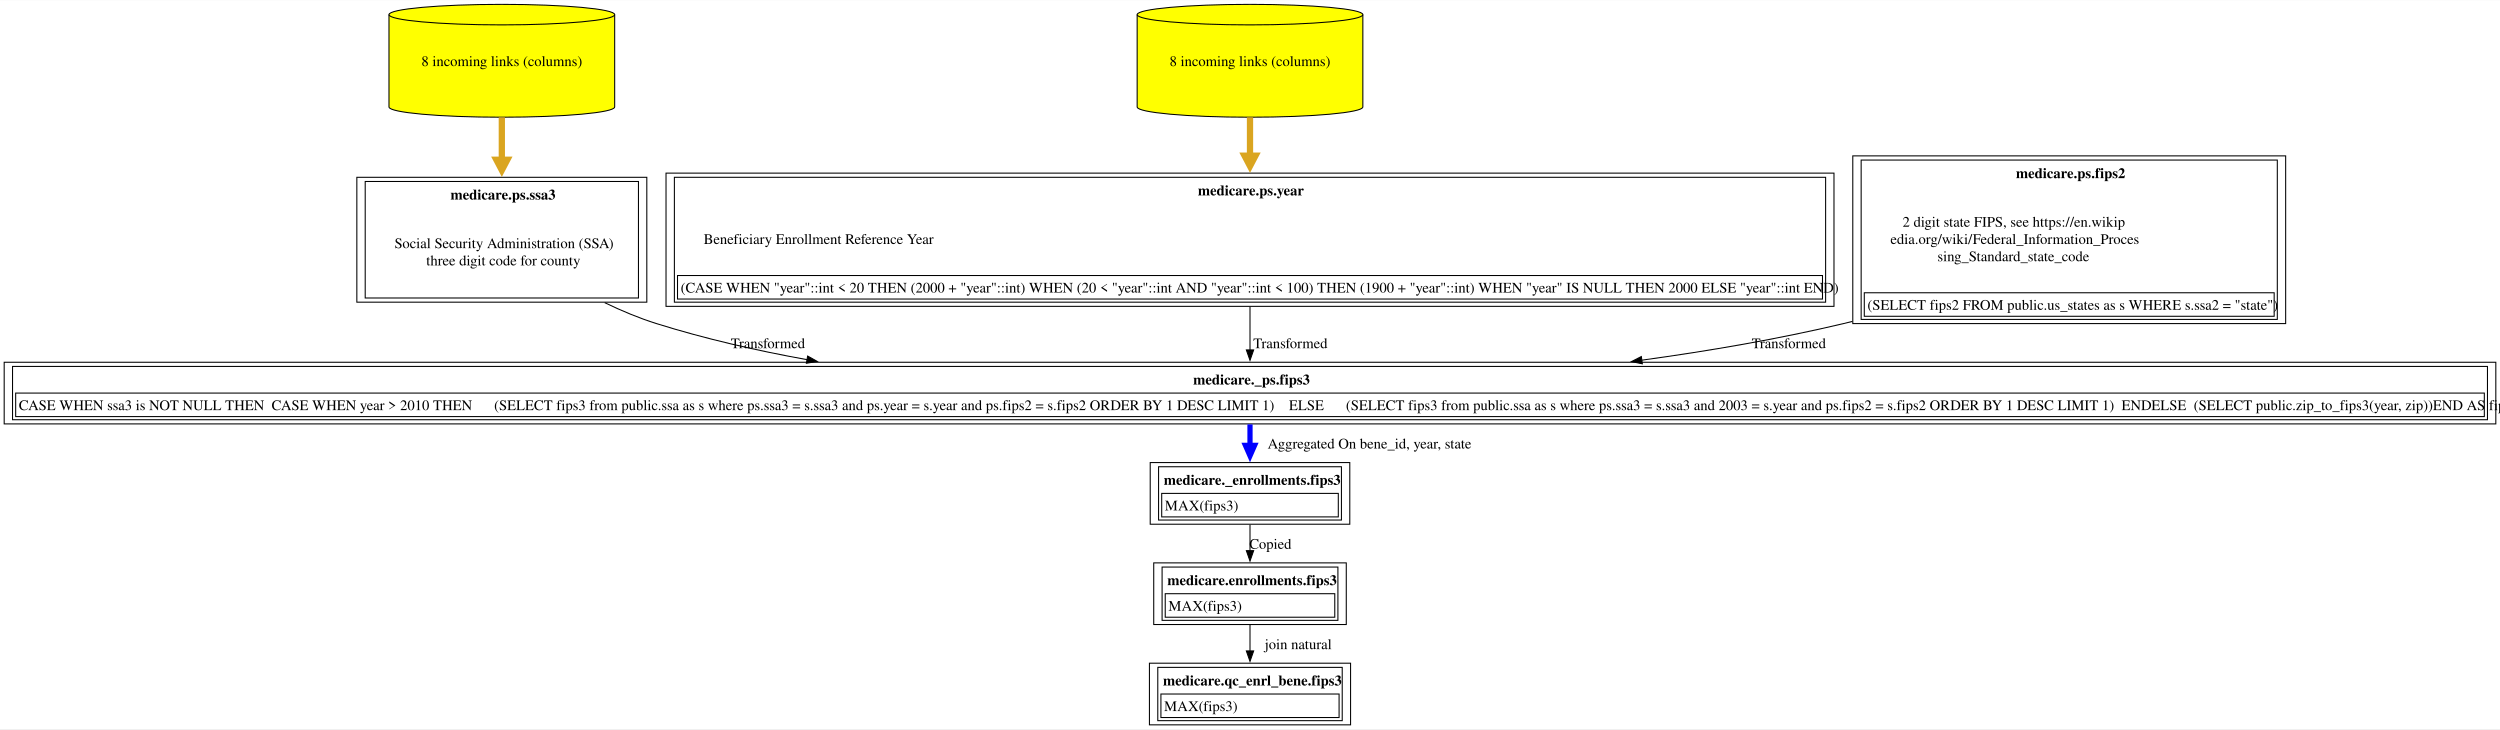
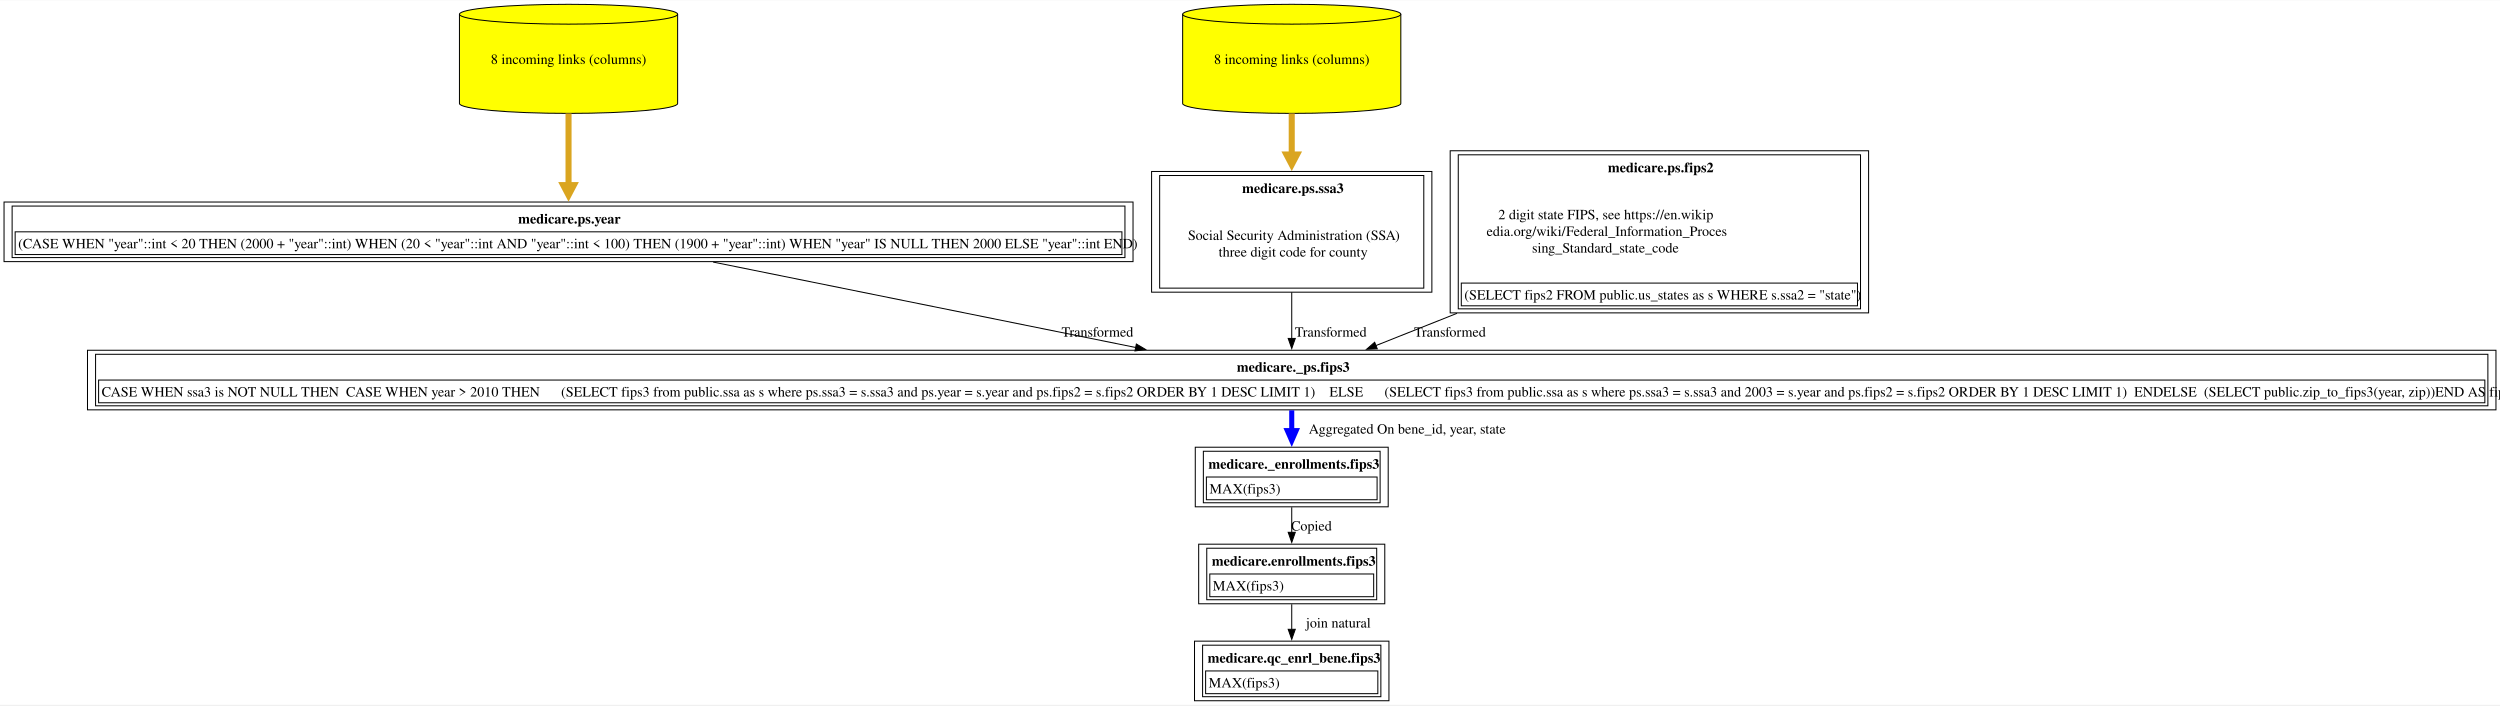
- <svg xmlns="http://www.w3.org/2000/svg" xmlns:xlink="http://www.w3.org/1999/xlink" width="2393pt" height="698pt" viewBox="0.00 0.00 2392.50 697.50">
+ <svg xmlns="http://www.w3.org/2000/svg" xmlns:xlink="http://www.w3.org/1999/xlink" width="2475pt" height="698pt" viewBox="0.00 0.00 2475.12 697.50">
  <g id="graph0" class="graph" transform="scale(1 1) rotate(0) translate(4 693.5)">
-     <polygon fill="white" stroke="none" points="-4,4 -4,-693.5 2388.5,-693.5 2388.5,4 -4,4" />
+     <polygon fill="white" stroke="none" points="-4,4 -4,-693.5 2471.12,-693.5 2471.12,4 -4,4" />
    <g id="node1" class="node">
      <g id="a_node1">
        <a xlink:href="../medicare.qc_enrl_bene/fips3.html" xlink:title="&lt;TABLE&gt;" target="_blank">
-           <polygon fill="none" stroke="black" points="1288.5,-59 1096,-59 1096,0 1288.5,0 1288.5,-59" />
-           <text text-anchor="start" x="1109" y="-37.7" font-family="Times,serif" font-weight="bold" font-size="14.00">medicare.qc_enrl_bene.fips3</text>
-           <polygon fill="none" stroke="black" points="1107,-7 1107,-29.5 1277.5,-29.5 1277.5,-7 1107,-7" />
-           <text text-anchor="start" x="1110" y="-13.2" font-family="Times,serif" font-size="14.00">MAX(fips3)</text>
-           <polygon fill="none" stroke="black" points="1104,-4 1104,-55 1280.5,-55 1280.5,-4 1104,-4" />
+           <polygon fill="none" stroke="black" points="1371.12,-59 1178.62,-59 1178.62,0 1371.12,0 1371.12,-59" />
+           <text text-anchor="start" x="1191.62" y="-37.7" font-family="Times,serif" font-weight="bold" font-size="14.00">medicare.qc_enrl_bene.fips3</text>
+           <polygon fill="none" stroke="black" points="1189.62,-7 1189.62,-29.5 1360.12,-29.5 1360.12,-7 1189.62,-7" />
+           <text text-anchor="start" x="1192.62" y="-13.2" font-family="Times,serif" font-size="14.00">MAX(fips3)</text>
+           <polygon fill="none" stroke="black" points="1186.62,-4 1186.62,-55 1363.12,-55 1363.12,-4 1186.62,-4" />
        </a>
      </g>
    </g>
    <g id="node2" class="node">
      <g id="a_node2">
        <a xlink:href="../medicare.enrollments/fips3.html" xlink:title="&lt;TABLE&gt;" target="_blank">
-           <polygon fill="none" stroke="black" points="1284.38,-155 1100.12,-155 1100.12,-96 1284.38,-96 1284.38,-155" />
-           <text text-anchor="start" x="1113.12" y="-133.7" font-family="Times,serif" font-weight="bold" font-size="14.00">medicare.enrollments.fips3</text>
-           <polygon fill="none" stroke="black" points="1111.12,-103 1111.12,-125.5 1273.38,-125.5 1273.38,-103 1111.12,-103" />
-           <text text-anchor="start" x="1114.12" y="-109.2" font-family="Times,serif" font-size="14.00">MAX(fips3)</text>
-           <polygon fill="none" stroke="black" points="1108.12,-100 1108.12,-151 1276.38,-151 1276.38,-100 1108.12,-100" />
+           <polygon fill="none" stroke="black" points="1367,-155 1182.75,-155 1182.75,-96 1367,-96 1367,-155" />
+           <text text-anchor="start" x="1195.75" y="-133.7" font-family="Times,serif" font-weight="bold" font-size="14.00">medicare.enrollments.fips3</text>
+           <polygon fill="none" stroke="black" points="1193.75,-103 1193.75,-125.5 1356,-125.5 1356,-103 1193.75,-103" />
+           <text text-anchor="start" x="1196.75" y="-109.2" font-family="Times,serif" font-size="14.00">MAX(fips3)</text>
+           <polygon fill="none" stroke="black" points="1190.75,-100 1190.75,-151 1359,-151 1359,-100 1190.75,-100" />
        </a>
      </g>
    </g>
    <g id="edge1" class="edge">
-       <path fill="none" stroke="black" d="M1192.25,-95.53C1192.25,-87.68 1192.25,-79.05 1192.25,-70.7" />
-       <polygon fill="black" stroke="black" points="1195.75,-70.73 1192.25,-60.73 1188.75,-70.73 1195.75,-70.73" />
-       <text text-anchor="middle" x="1238.38" y="-72.45" font-family="Times,serif" font-size="14.00">	join natural</text>
+       <path fill="none" stroke="black" d="M1274.88,-95.53C1274.88,-87.68 1274.88,-79.05 1274.88,-70.7" />
+       <polygon fill="black" stroke="black" points="1278.38,-70.73 1274.88,-60.73 1271.38,-70.73 1278.38,-70.73" />
+       <text text-anchor="middle" x="1321" y="-72.45" font-family="Times,serif" font-size="14.00">	join natural</text>
    </g>
    <g id="node3" class="node">
      <g id="a_node3">
        <a xlink:href="../medicare._enrollments/fips3.html" xlink:title="&lt;TABLE&gt;" target="_blank">
-           <polygon fill="none" stroke="black" points="1287.75,-251 1096.75,-251 1096.75,-192 1287.75,-192 1287.75,-251" />
-           <text text-anchor="start" x="1109.75" y="-229.7" font-family="Times,serif" font-weight="bold" font-size="14.00">medicare._enrollments.fips3</text>
-           <polygon fill="none" stroke="black" points="1107.75,-199 1107.75,-221.5 1276.75,-221.5 1276.75,-199 1107.75,-199" />
-           <text text-anchor="start" x="1110.75" y="-205.2" font-family="Times,serif" font-size="14.00">MAX(fips3)</text>
-           <polygon fill="none" stroke="black" points="1104.75,-196 1104.75,-247 1279.75,-247 1279.75,-196 1104.75,-196" />
+           <polygon fill="none" stroke="black" points="1370.38,-251 1179.38,-251 1179.38,-192 1370.38,-192 1370.38,-251" />
+           <text text-anchor="start" x="1192.38" y="-229.7" font-family="Times,serif" font-weight="bold" font-size="14.00">medicare._enrollments.fips3</text>
+           <polygon fill="none" stroke="black" points="1190.38,-199 1190.38,-221.5 1359.38,-221.5 1359.38,-199 1190.38,-199" />
+           <text text-anchor="start" x="1193.38" y="-205.2" font-family="Times,serif" font-size="14.00">MAX(fips3)</text>
+           <polygon fill="none" stroke="black" points="1187.38,-196 1187.38,-247 1362.38,-247 1362.38,-196 1187.38,-196" />
        </a>
      </g>
    </g>
    <g id="edge2" class="edge">
-       <path fill="none" stroke="black" d="M1192.25,-191.53C1192.25,-183.68 1192.25,-175.05 1192.25,-166.7" />
-       <polygon fill="black" stroke="black" points="1195.75,-166.73 1192.25,-156.73 1188.75,-166.73 1195.75,-166.73" />
-       <text text-anchor="middle" x="1211.75" y="-168.45" font-family="Times,serif" font-size="14.00">Copied</text>
+       <path fill="none" stroke="black" d="M1274.88,-191.53C1274.88,-183.68 1274.88,-175.05 1274.88,-166.7" />
+       <polygon fill="black" stroke="black" points="1278.38,-166.73 1274.88,-156.73 1271.38,-166.73 1278.38,-166.73" />
+       <text text-anchor="middle" x="1294.38" y="-168.45" font-family="Times,serif" font-size="14.00">Copied</text>
    </g>
    <g id="node4" class="node">
      <g id="a_node4">
        <a xlink:href="../medicare._ps/fips3.html" xlink:title="&lt;TABLE&gt;" target="_blank">
-           <polygon fill="none" stroke="black" points="2384.5,-347 0,-347 0,-288 2384.5,-288 2384.5,-347" />
-           <text text-anchor="start" x="1137.88" y="-325.7" font-family="Times,serif" font-weight="bold" font-size="14.00">medicare._ps.fips3</text>
-           <polygon fill="none" stroke="black" points="11,-295 11,-317.5 2373.5,-317.5 2373.5,-295 11,-295" />
-           <text text-anchor="start" x="14" y="-301.2" font-family="Times,serif" font-size="14.00">CASE WHEN ssa3 is NOT NULL THEN  CASE WHEN year &gt; 2010 THEN      (SELECT fips3 from public.ssa as s where ps.ssa3 = s.ssa3 and ps.year = s.year and ps.fips2 = s.fips2 ORDER BY 1 DESC LIMIT 1)    ELSE      (SELECT fips3 from public.ssa as s where ps.ssa3 = s.ssa3 and 2003 = s.year and ps.fips2 = s.fips2 ORDER BY 1 DESC LIMIT 1)  ENDELSE  (SELECT public.zip_to_fips3(year, zip))END AS fips3</text>
-           <polygon fill="none" stroke="black" points="8,-292 8,-343 2376.5,-343 2376.5,-292 8,-292" />
+           <polygon fill="none" stroke="black" points="2467.12,-347 82.62,-347 82.62,-288 2467.12,-288 2467.12,-347" />
+           <text text-anchor="start" x="1220.5" y="-325.7" font-family="Times,serif" font-weight="bold" font-size="14.00">medicare._ps.fips3</text>
+           <polygon fill="none" stroke="black" points="93.62,-295 93.62,-317.5 2456.12,-317.5 2456.12,-295 93.62,-295" />
+           <text text-anchor="start" x="96.62" y="-301.2" font-family="Times,serif" font-size="14.00">CASE WHEN ssa3 is NOT NULL THEN  CASE WHEN year &gt; 2010 THEN      (SELECT fips3 from public.ssa as s where ps.ssa3 = s.ssa3 and ps.year = s.year and ps.fips2 = s.fips2 ORDER BY 1 DESC LIMIT 1)    ELSE      (SELECT fips3 from public.ssa as s where ps.ssa3 = s.ssa3 and 2003 = s.year and ps.fips2 = s.fips2 ORDER BY 1 DESC LIMIT 1)  ENDELSE  (SELECT public.zip_to_fips3(year, zip))END AS fips3</text>
+           <polygon fill="none" stroke="black" points="90.62,-292 90.62,-343 2459.12,-343 2459.12,-292 90.62,-292" />
        </a>
      </g>
    </g>
    <g id="edge3" class="edge">
-       <path fill="none" stroke="blue" stroke-width="5" d="M1192.25,-287.53C1192.25,-281.13 1192.25,-274.2 1192.25,-267.33" />
-       <polygon fill="blue" stroke="blue" stroke-width="5" points="1196.63,-267.45 1192.25,-257.45 1187.88,-267.45 1196.63,-267.45" />
-       <text text-anchor="middle" x="1306.62" y="-264.45" font-family="Times,serif" font-size="14.00">	  Aggregated On bene_id, year, state</text>
+       <path fill="none" stroke="blue" stroke-width="5" d="M1274.88,-287.53C1274.88,-281.13 1274.88,-274.2 1274.88,-267.33" />
+       <polygon fill="blue" stroke="blue" stroke-width="5" points="1279.25,-267.45 1274.88,-257.45 1270.5,-267.45 1279.25,-267.45" />
+       <text text-anchor="middle" x="1389.25" y="-264.45" font-family="Times,serif" font-size="14.00">	  Aggregated On bene_id, year, state</text>
    </g>
    <g id="node5" class="node">
      <g id="a_node5">
-         <a xlink:href="../medicare.ps/ssa3.html" xlink:title="&lt;TABLE&gt;" target="_blank">
-           <polygon fill="none" stroke="black" points="615,-524 337.5,-524 337.5,-404.5 615,-404.5 615,-524" />
-           <text text-anchor="start" x="427.12" y="-502.7" font-family="Times,serif" font-weight="bold" font-size="14.00">medicare.ps.ssa3</text>
-           <text text-anchor="start" x="373.5" y="-456.2" font-family="Times,serif" font-size="14.00">Social Security Administration (SSA)</text>
-           <text text-anchor="start" x="403.88" y="-439.7" font-family="Times,serif" font-size="14.00">three digit code for county</text>
-           <polygon fill="none" stroke="black" points="345.5,-408.5 345.5,-520 607,-520 607,-408.5 345.5,-408.5" />
+         <a xlink:href="../medicare.ps/year.html" xlink:title="&lt;TABLE&gt;" target="_blank">
+           <polygon fill="none" stroke="black" points="1117.75,-493.75 0,-493.75 0,-434.75 1117.75,-434.75 1117.75,-493.75" />
+           <text text-anchor="start" x="509" y="-472.45" font-family="Times,serif" font-weight="bold" font-size="14.00">medicare.ps.year</text>
+           <polygon fill="none" stroke="black" points="11,-441.75 11,-464.25 1106.75,-464.25 1106.75,-441.75 11,-441.75" />
+           <text text-anchor="start" x="14" y="-447.95" font-family="Times,serif" font-size="14.00">(CASE WHEN "year"::int &lt; 20 THEN (2000 + "year"::int) WHEN (20 &lt; "year"::int AND "year"::int &lt; 100) THEN (1900 + "year"::int) WHEN "year" IS NULL THEN 2000 ELSE "year"::int END)</text>
+           <polygon fill="none" stroke="black" points="8,-438.75 8,-489.75 1109.75,-489.75 1109.75,-438.75 8,-438.75" />
        </a>
      </g>
    </g>
    <g id="edge4" class="edge">
-       <path fill="none" stroke="black" d="M574.73,-404.01C590.85,-396.23 607.7,-389.18 624.25,-384 670.27,-369.6 719.28,-358.31 768.48,-349.46" />
-       <polygon fill="black" stroke="black" points="768.91,-352.94 778.15,-347.76 767.7,-346.05 768.91,-352.94" />
-       <text text-anchor="middle" x="730.88" y="-360.45" font-family="Times,serif" font-size="14.00">  Transformed</text>
+       <path fill="none" stroke="black" d="M702.05,-434.31C823.17,-409.82 996.35,-374.81 1120.54,-349.7" />
+       <polygon fill="black" stroke="black" points="1121.05,-353.17 1130.16,-347.76 1119.67,-346.31 1121.05,-353.17" />
+       <text text-anchor="middle" x="1082.5" y="-360.45" font-family="Times,serif" font-size="14.00">  Transformed</text>
    </g>
    <g id="node6" class="node">
      <g id="a_node6">
-         <a xlink:href="../medicare.ps/ssa3.html" xlink:title="8 incoming links (columns)" target="_blank">
-           <path fill="yellow" stroke="black" d="M584.25,-679.68C584.25,-685.1 535.84,-689.5 476.25,-689.5 416.66,-689.5 368.25,-685.1 368.25,-679.68 368.25,-679.68 368.25,-591.32 368.25,-591.32 368.25,-585.9 416.66,-581.5 476.25,-581.5 535.84,-581.5 584.25,-585.9 584.25,-591.32 584.25,-591.32 584.25,-679.68 584.25,-679.68" />
-           <path fill="none" stroke="black" d="M584.25,-679.68C584.25,-674.26 535.84,-669.86 476.25,-669.86 416.66,-669.86 368.25,-674.26 368.25,-679.68" />
-           <text text-anchor="middle" x="476.25" y="-630.45" font-family="Times,serif" font-size="14.00">8 incoming links (columns)</text>
+         <a xlink:href="../medicare.ps/year.html" xlink:title="8 incoming links (columns)" target="_blank">
+           <path fill="yellow" stroke="black" d="M666.88,-679.68C666.88,-685.1 618.47,-689.5 558.88,-689.5 499.28,-689.5 450.88,-685.1 450.88,-679.68 450.88,-679.68 450.88,-591.32 450.88,-591.32 450.88,-585.9 499.28,-581.5 558.88,-581.5 618.47,-581.5 666.88,-585.9 666.88,-591.32 666.88,-591.32 666.88,-679.68 666.88,-679.68" />
+           <path fill="none" stroke="black" d="M666.88,-679.68C666.88,-674.26 618.47,-669.86 558.88,-669.86 499.28,-669.86 450.88,-674.26 450.88,-679.68" />
+           <text text-anchor="middle" x="558.88" y="-630.45" font-family="Times,serif" font-size="14.00">8 incoming links (columns)</text>
        </a>
      </g>
    </g>
    <g id="edge5" class="edge">
-       <path fill="none" stroke="goldenrod" stroke-width="6" d="M476.25,-581.41C476.25,-568.38 476.25,-554.19 476.25,-540.34" />
-       <polygon fill="goldenrod" stroke="goldenrod" stroke-width="6" points="481.5,-540.79 476.25,-530.79 471,-540.79 481.5,-540.79" />
+       <path fill="none" stroke="goldenrod" stroke-width="6" d="M558.88,-581.41C558.88,-558.62 558.88,-532.26 558.88,-510.42" />
+       <polygon fill="goldenrod" stroke="goldenrod" stroke-width="6" points="564.13,-510.48 558.88,-500.48 553.63,-510.48 564.13,-510.48" />
    </g>
    <g id="node7" class="node">
      <g id="a_node7">
-         <a xlink:href="../medicare.ps/year.html" xlink:title="&lt;TABLE&gt;" target="_blank">
-           <polygon fill="none" stroke="black" points="1751.12,-528 633.38,-528 633.38,-400.5 1751.12,-400.5 1751.12,-528" />
-           <text text-anchor="start" x="1142.38" y="-506.7" font-family="Times,serif" font-weight="bold" font-size="14.00">medicare.ps.year</text>
-           <text text-anchor="start" x="669.38" y="-460.2" font-family="Times,serif" font-size="14.00">Beneficiary Enrollment Reference Year</text>
-           <polygon fill="none" stroke="black" points="644.38,-407.5 644.38,-430 1740.12,-430 1740.12,-407.5 644.38,-407.5" />
-           <text text-anchor="start" x="647.38" y="-413.7" font-family="Times,serif" font-size="14.00">(CASE WHEN "year"::int &lt; 20 THEN (2000 + "year"::int) WHEN (20 &lt; "year"::int AND "year"::int &lt; 100) THEN (1900 + "year"::int) WHEN "year" IS NULL THEN 2000 ELSE "year"::int END)</text>
-           <polygon fill="none" stroke="black" points="641.38,-404.5 641.38,-524 1743.12,-524 1743.12,-404.5 641.38,-404.5" />
+         <a xlink:href="../medicare.ps/ssa3.html" xlink:title="&lt;TABLE&gt;" target="_blank">
+           <polygon fill="none" stroke="black" points="1413.62,-524 1136.12,-524 1136.12,-404.5 1413.62,-404.5 1413.62,-524" />
+           <text text-anchor="start" x="1225.75" y="-502.7" font-family="Times,serif" font-weight="bold" font-size="14.00">medicare.ps.ssa3</text>
+           <text text-anchor="start" x="1172.12" y="-456.2" font-family="Times,serif" font-size="14.00">Social Security Administration (SSA)</text>
+           <text text-anchor="start" x="1202.5" y="-439.7" font-family="Times,serif" font-size="14.00">three digit code for county</text>
+           <polygon fill="none" stroke="black" points="1144.12,-408.5 1144.12,-520 1405.62,-520 1405.62,-408.5 1144.12,-408.5" />
        </a>
      </g>
    </g>
    <g id="edge6" class="edge">
-       <path fill="none" stroke="black" d="M1192.25,-400.18C1192.25,-386.07 1192.25,-371.47 1192.25,-358.59" />
-       <polygon fill="black" stroke="black" points="1195.75,-358.82 1192.25,-348.82 1188.75,-358.82 1195.75,-358.82" />
-       <text text-anchor="middle" x="1230.88" y="-360.45" font-family="Times,serif" font-size="14.00">  Transformed</text>
+       <path fill="none" stroke="black" d="M1274.88,-404.37C1274.88,-388.97 1274.88,-372.71 1274.88,-358.54" />
+       <polygon fill="black" stroke="black" points="1278.38,-358.7 1274.88,-348.7 1271.38,-358.7 1278.38,-358.7" />
+       <text text-anchor="middle" x="1313.5" y="-360.45" font-family="Times,serif" font-size="14.00">  Transformed</text>
    </g>
    <g id="node8" class="node">
      <g id="a_node8">
-         <a xlink:href="../medicare.ps/year.html" xlink:title="8 incoming links (columns)" target="_blank">
-           <path fill="yellow" stroke="black" d="M1300.25,-679.68C1300.25,-685.1 1251.84,-689.5 1192.25,-689.5 1132.66,-689.5 1084.25,-685.1 1084.25,-679.68 1084.25,-679.68 1084.25,-591.32 1084.25,-591.32 1084.25,-585.9 1132.66,-581.5 1192.25,-581.5 1251.84,-581.5 1300.25,-585.9 1300.25,-591.32 1300.25,-591.32 1300.25,-679.68 1300.25,-679.68" />
-           <path fill="none" stroke="black" d="M1300.25,-679.68C1300.25,-674.26 1251.84,-669.86 1192.25,-669.86 1132.66,-669.86 1084.25,-674.26 1084.25,-679.68" />
-           <text text-anchor="middle" x="1192.25" y="-630.45" font-family="Times,serif" font-size="14.00">8 incoming links (columns)</text>
+         <a xlink:href="../medicare.ps/ssa3.html" xlink:title="8 incoming links (columns)" target="_blank">
+           <path fill="yellow" stroke="black" d="M1382.88,-679.68C1382.88,-685.1 1334.47,-689.5 1274.88,-689.5 1215.28,-689.5 1166.88,-685.1 1166.88,-679.68 1166.88,-679.68 1166.88,-591.32 1166.88,-591.32 1166.88,-585.9 1215.28,-581.5 1274.88,-581.5 1334.47,-581.5 1382.88,-585.9 1382.88,-591.32 1382.88,-591.32 1382.88,-679.68 1382.88,-679.68" />
+           <path fill="none" stroke="black" d="M1382.88,-679.68C1382.88,-674.26 1334.47,-669.86 1274.88,-669.86 1215.28,-669.86 1166.88,-674.26 1166.88,-679.68" />
+           <text text-anchor="middle" x="1274.88" y="-630.45" font-family="Times,serif" font-size="14.00">8 incoming links (columns)</text>
        </a>
      </g>
    </g>
    <g id="edge7" class="edge">
-       <path fill="none" stroke="goldenrod" stroke-width="6" d="M1192.25,-581.41C1192.25,-569.68 1192.25,-557.01 1192.25,-544.5" />
-       <polygon fill="goldenrod" stroke="goldenrod" stroke-width="6" points="1197.5,-544.68 1192.25,-534.68 1187,-544.68 1197.5,-544.68" />
+       <path fill="none" stroke="goldenrod" stroke-width="6" d="M1274.88,-581.41C1274.88,-568.38 1274.88,-554.19 1274.88,-540.34" />
+       <polygon fill="goldenrod" stroke="goldenrod" stroke-width="6" points="1280.13,-540.79 1274.88,-530.79 1269.63,-540.79 1280.13,-540.79" />
    </g>
    <g id="node9" class="node">
      <g id="a_node9">
        <a xlink:href="../medicare.ps/fips2.html" xlink:title="&lt;TABLE&gt;" target="_blank">
-           <polygon fill="none" stroke="black" points="2183.38,-544.5 1769.12,-544.5 1769.12,-384 2183.38,-384 2183.38,-544.5" />
-           <text text-anchor="start" x="1925.25" y="-523.2" font-family="Times,serif" font-weight="bold" font-size="14.00">medicare.ps.fips2</text>
-           <text text-anchor="start" x="1816.75" y="-476.7" font-family="Times,serif" font-size="14.00">2 digit state FIPS, see https://en.wikip</text>
-           <text text-anchor="start" x="1805.12" y="-460.2" font-family="Times,serif" font-size="14.00">edia.org/wiki/Federal_Information_Proces</text>
-           <text text-anchor="start" x="1850.12" y="-443.7" font-family="Times,serif" font-size="14.00">sing_Standard_state_code</text>
-           <polygon fill="none" stroke="black" points="1780.12,-391 1780.12,-413.5 2172.38,-413.5 2172.38,-391 1780.12,-391" />
-           <text text-anchor="start" x="1783.12" y="-397.2" font-family="Times,serif" font-size="14.00">(SELECT fips2 FROM public.us_states as s WHERE s.ssa2 = "state")</text>
-           <polygon fill="none" stroke="black" points="1777.12,-388 1777.12,-540.5 2175.38,-540.5 2175.38,-388 1777.12,-388" />
+           <polygon fill="none" stroke="black" points="1846,-544.5 1431.75,-544.5 1431.75,-384 1846,-384 1846,-544.5" />
+           <text text-anchor="start" x="1587.88" y="-523.2" font-family="Times,serif" font-weight="bold" font-size="14.00">medicare.ps.fips2</text>
+           <text text-anchor="start" x="1479.38" y="-476.7" font-family="Times,serif" font-size="14.00">2 digit state FIPS, see https://en.wikip</text>
+           <text text-anchor="start" x="1467.75" y="-460.2" font-family="Times,serif" font-size="14.00">edia.org/wiki/Federal_Information_Proces</text>
+           <text text-anchor="start" x="1512.75" y="-443.7" font-family="Times,serif" font-size="14.00">sing_Standard_state_code</text>
+           <polygon fill="none" stroke="black" points="1442.75,-391 1442.75,-413.5 1835,-413.5 1835,-391 1442.75,-391" />
+           <text text-anchor="start" x="1445.75" y="-397.2" font-family="Times,serif" font-size="14.00">(SELECT fips2 FROM public.us_states as s WHERE s.ssa2 = "state")</text>
+           <polygon fill="none" stroke="black" points="1439.75,-388 1439.75,-540.5 1838,-540.5 1838,-388 1439.75,-388" />
        </a>
      </g>
    </g>
    <g id="edge8" class="edge">
-       <path fill="none" stroke="black" d="M1768.74,-386.08C1765.9,-385.36 1763.07,-384.67 1760.25,-384 1698.4,-369.31 1631.94,-357.87 1567.06,-348.97" />
-       <polygon fill="black" stroke="black" points="1567.7,-345.52 1557.32,-347.65 1566.76,-352.46 1567.7,-345.52" />
-       <text text-anchor="middle" x="1707.88" y="-360.45" font-family="Times,serif" font-size="14.00">  Transformed</text>
+       <path fill="none" stroke="black" d="M1438.51,-383.57C1410.19,-372.31 1382.47,-361.29 1358.14,-351.61" />
+       <polygon fill="black" stroke="black" points="1359.55,-348.41 1348.97,-347.96 1356.97,-354.91 1359.55,-348.41" />
+       <text text-anchor="middle" x="1431.5" y="-360.45" font-family="Times,serif" font-size="14.00">  Transformed</text>
    </g>
  </g>
</svg>
